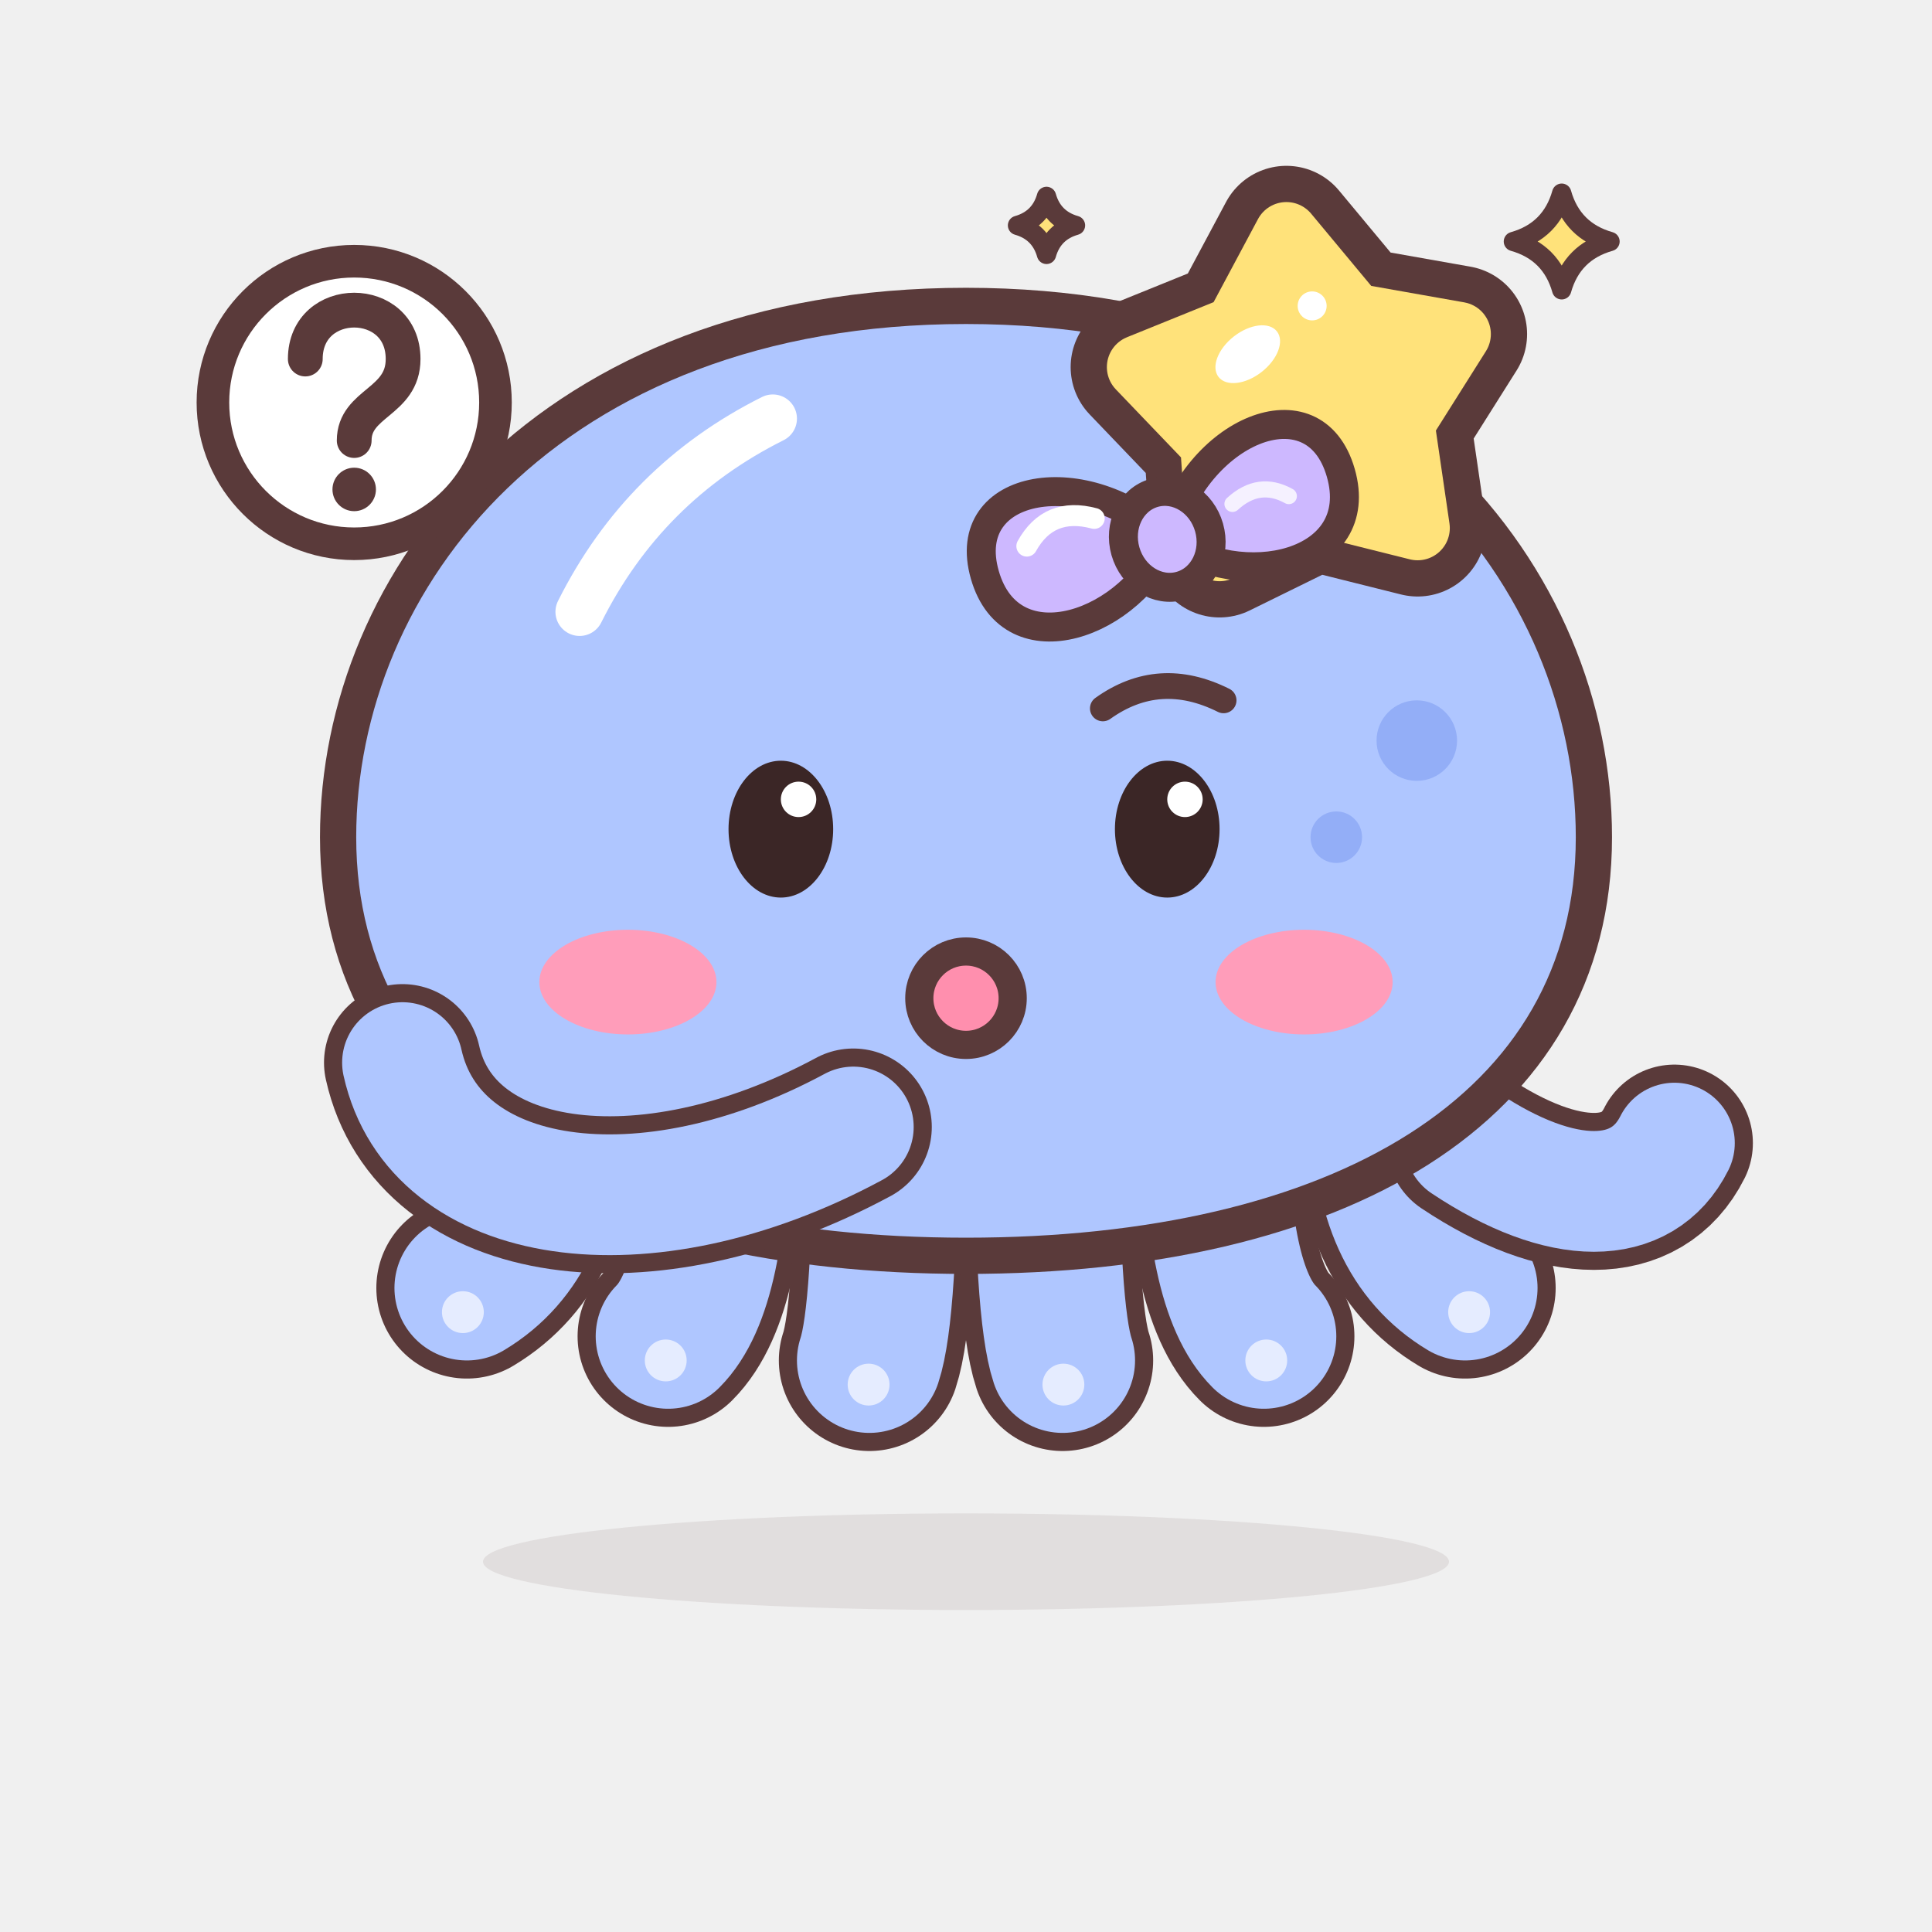
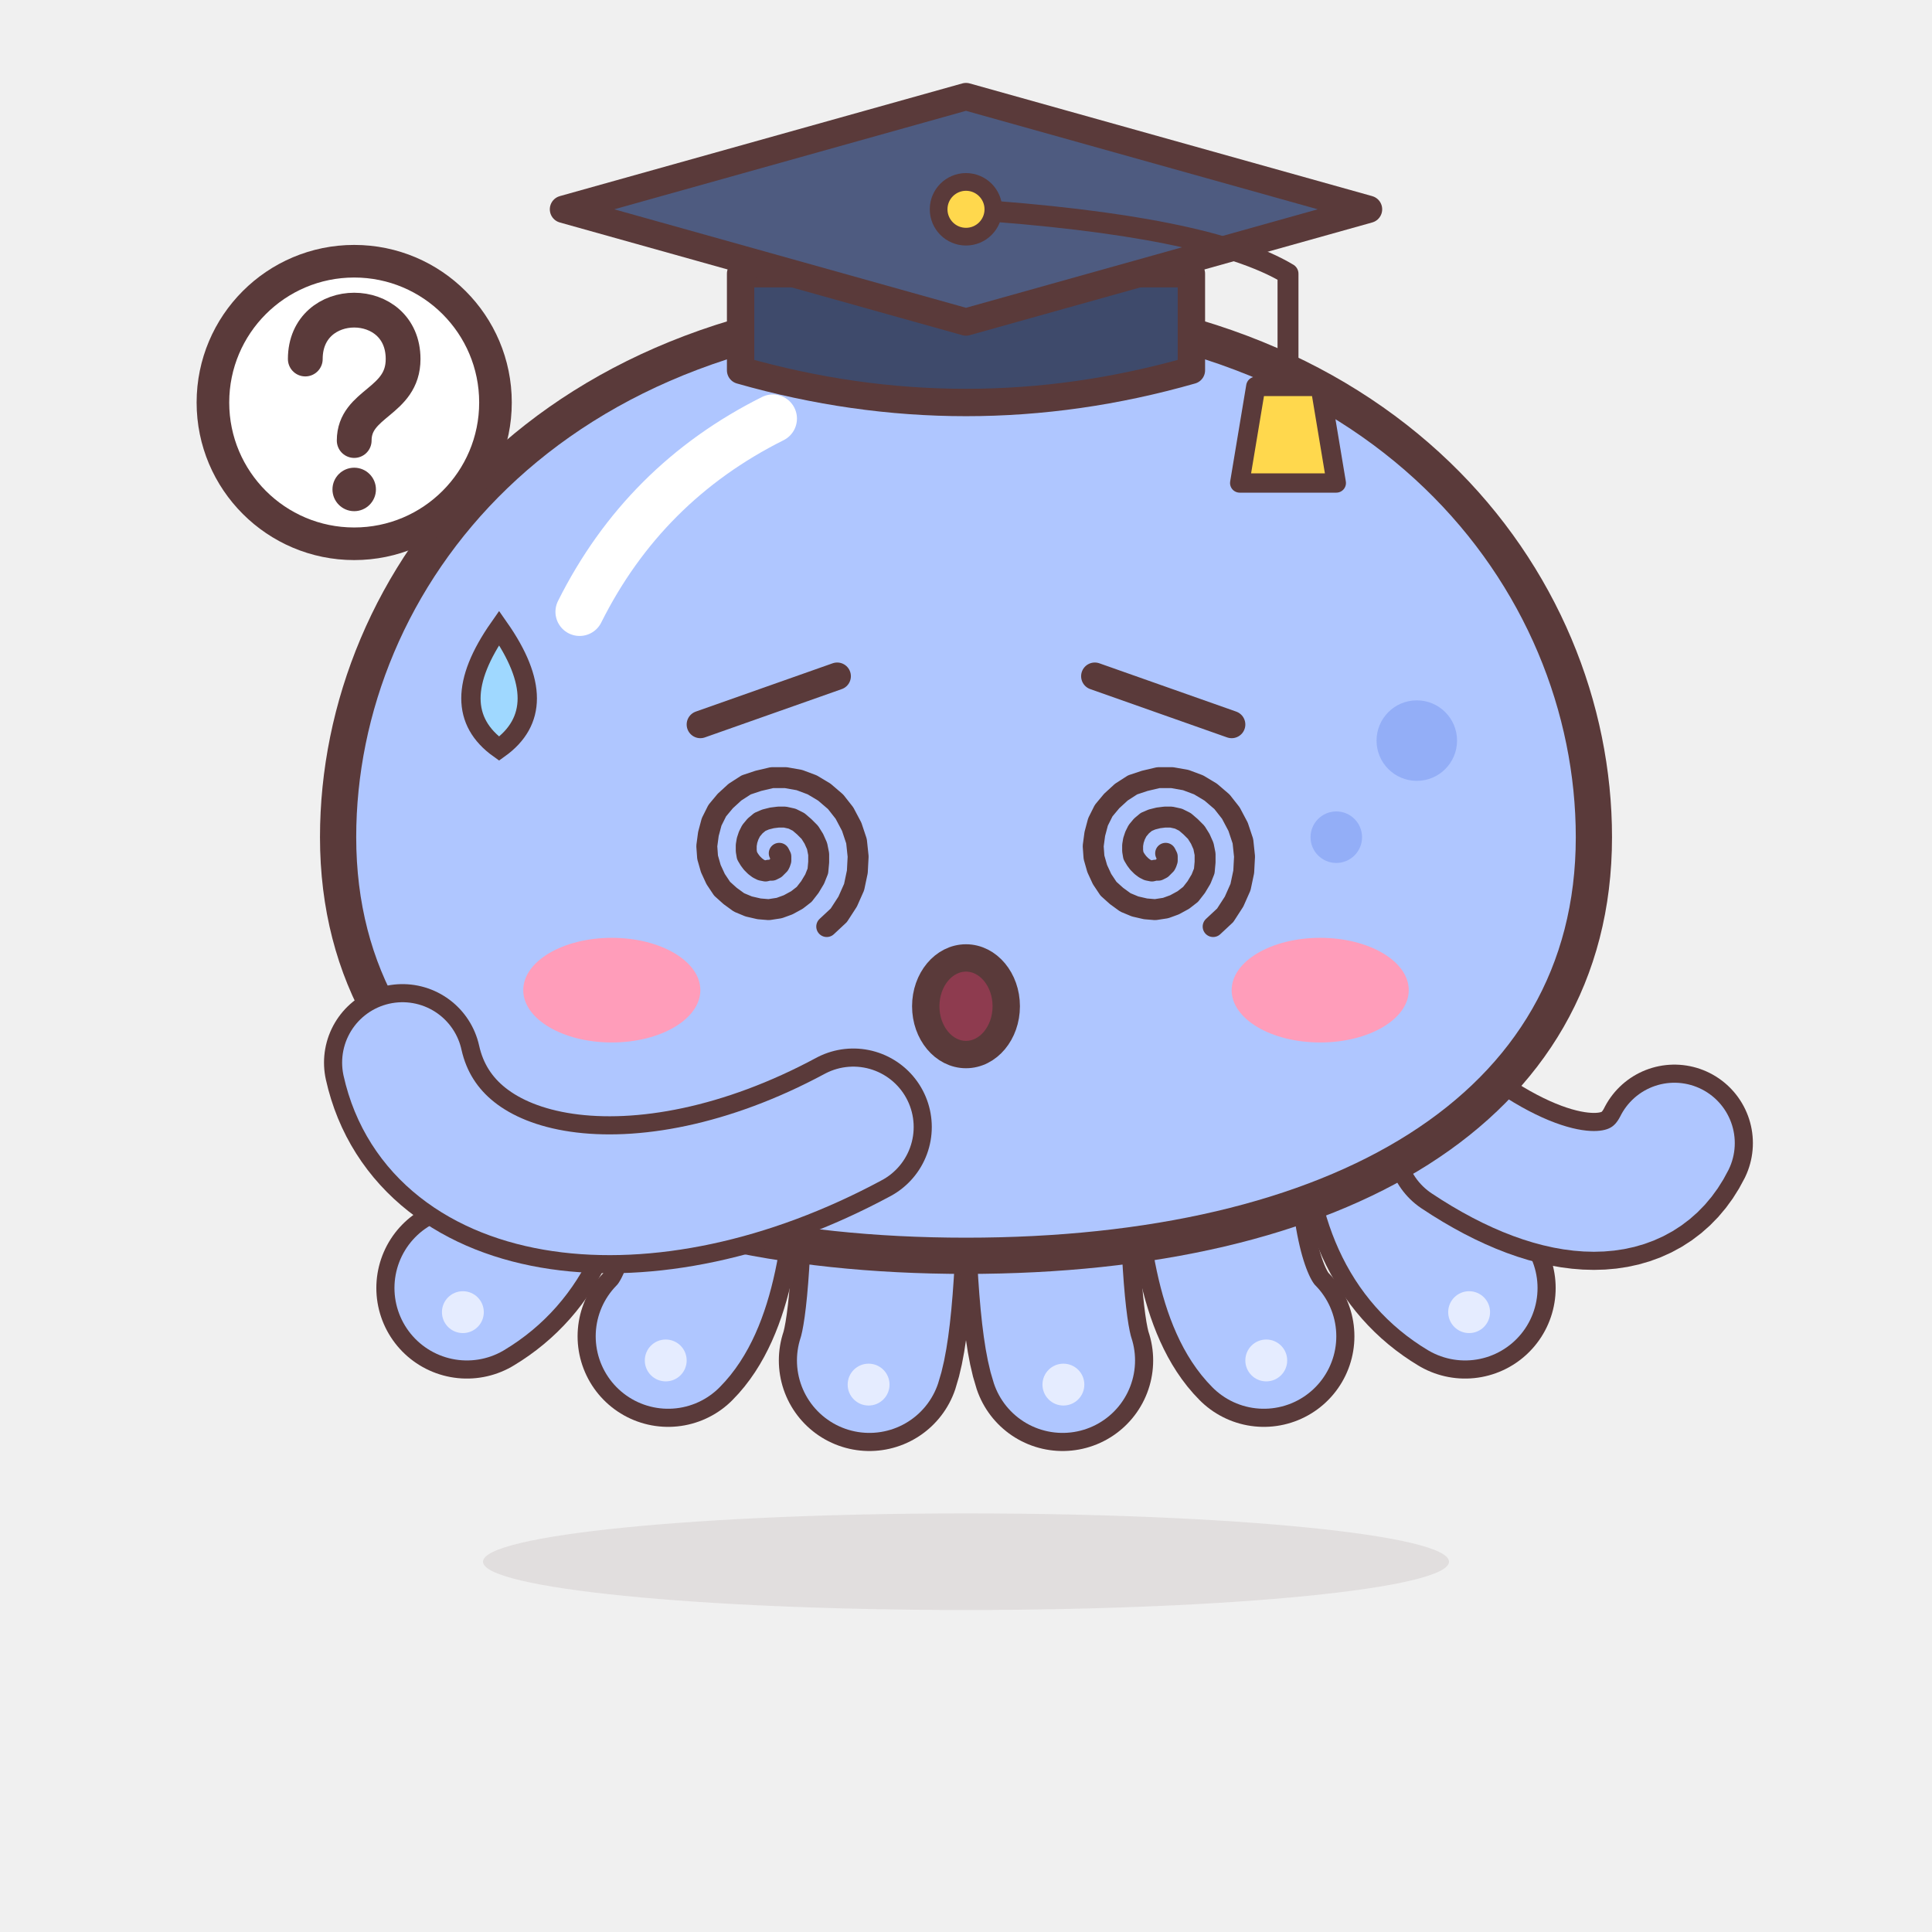
<svg xmlns="http://www.w3.org/2000/svg" viewBox="0 0 240 240" width="240" height="240">
  <ellipse cx="120" cy="194" rx="60" ry="6" fill="#5A3A3A" opacity="0.10" />
  <g fill="none" stroke-linecap="round" stroke-linejoin="round">
    <g stroke="#5A3A3A" stroke-width="22.5">
      <path d="M68 138 Q 68 154, 58 160" />
      <path d="M89 138 Q 89 160, 83 166" />
      <path d="M110 138 Q 110 163, 108 169" />
      <path d="M130 138 Q 130 163, 132 169" />
      <path d="M151 138 Q 151 160, 157 166" />
      <path d="M172 138 Q 172 154, 182 160" />
    </g>
    <g stroke="#AFC6FF" stroke-width="18">
      <path d="M68 138 Q 68 154, 58 160" />
      <path d="M89 138 Q 89 160, 83 166" />
      <path d="M110 138 Q 110 163, 108 169" />
      <path d="M130 138 Q 130 163, 132 169" />
      <path d="M151 138 Q 151 160, 157 166" />
      <path d="M172 138 Q 172 154, 182 160" />
    </g>
  </g>
  <g fill="none" stroke-linecap="round" stroke-linejoin="round">
    <g stroke="#5A3A3A" stroke-width="19.5">
      <path d="M182 142 C 194 150, 204 150, 208 142" />
    </g>
    <g stroke="#AFC6FF" stroke-width="15">
      <path d="M182 142 C 194 150, 204 150, 208 142" />
    </g>
  </g>
  <g fill="#E5ECFF">
    <circle cx="57.5" cy="163" r="2.6" />
    <circle cx="82.7" cy="169" r="2.6" />
    <circle cx="107.9" cy="172" r="2.6" />
    <circle cx="132.1" cy="172" r="2.6" />
    <circle cx="157.3" cy="169" r="2.6" />
    <circle cx="182.5" cy="163" r="2.6" />
  </g>
  <path d="M120 38 C 172 38, 198 72, 198 104 C 198 138, 166 156, 120 156 C 74 156, 42 138, 42 104 C 42 72, 68 38, 120 38 Z" fill="#AFC6FF" stroke="#5A3A3A" stroke-width="4.5" />
  <g fill="#93AEF7">
    <circle cx="176" cy="92" r="5" />
    <circle cx="166" cy="104" r="3.2" />
  </g>
-   <g>
-     <polygon points="159.8,29.1 168.2,39.2 181.2,41.5 174.2,52.6 176.1,65.6 163.3,62.4 151.5,68.2 150.6,55.1 141.5,45.6 153.6,40.7" fill="#5A3A3A" stroke="#5A3A3A" stroke-width="17.0" stroke-linejoin="round" />
-     <polygon points="159.8,29.1 168.2,39.2 181.2,41.5 174.2,52.6 176.1,65.6 163.3,62.4 151.5,68.2 150.6,55.1 141.5,45.6 153.6,40.7" fill="#FFE27A" stroke="#FFE27A" stroke-width="8" stroke-linejoin="round" />
-     <ellipse cx="155" cy="44" rx="4.6" ry="2.8" fill="#FFFFFF" transform="rotate(-38 155 44)" />
-     <circle cx="163" cy="38" r="1.8" fill="#FFFFFF" />
-     <g transform="translate(145 67) rotate(-16) scale(1.0)" stroke="#5A3A3A" stroke-width="3.60" stroke-linejoin="round">
-       <path d="M0 0 C -7 -12, -23 -14, -23 -2 C -23 10, -7 9, 0 0 Z" fill="#CDB8FF" />
-       <path d="M0 0 C -7 -12, -23 -14, -23 -2 C -23 10, -7 9, 0 0 Z" fill="#CDB8FF" transform="scale(-1 1)" />
-       <path d="M-17 -4 Q -13 -8, -8 -5" fill="none" stroke="#FFFFFF" stroke-width="2.60" stroke-linecap="round" />
-       <path d="M9 -2 Q 13 -4, 16 -1" fill="none" stroke="#FFFFFF" stroke-width="2.00" stroke-linecap="round" opacity="0.8" />
-       <ellipse cx="0" cy="0" rx="5.4" ry="6" fill="#CDB8FF" />
-     </g>
-     <path d="M194 24 Q 195.32 28.68, 200 30 Q 195.32 31.32, 194 36 Q 192.68 31.32, 188 30 Q 192.68 28.68, 194 24 Z" fill="#FFE27A" stroke="#5A3A3A" stroke-width="2.4" stroke-linejoin="round" />
-     <path d="M130 24.4 Q 130.792 27.208, 133.6 28 Q 130.792 28.792, 130 31.6 Q 129.208 28.792, 126.4 28 Q 129.208 27.208, 130 24.4 Z" fill="#FFE27A" stroke="#5A3A3A" stroke-width="2.4" stroke-linejoin="round" />
-   </g>
  <path d="M72 76 Q 80 60, 96 52" fill="none" stroke="#FFFFFF" stroke-width="6" stroke-linecap="round" />
-   <ellipse cx="78" cy="122" rx="11" ry="6.5" fill="#FF9DBA" />
-   <ellipse cx="162" cy="122" rx="11" ry="6.5" fill="#FF9DBA" />
-   <path d="M137 88 Q 144 83, 152 87" fill="none" stroke="#5A3A3A" stroke-width="3.2" stroke-linecap="round" stroke-linejoin="round" />
-   <ellipse cx="97" cy="103" rx="6.5" ry="8.5" fill="#3B2626" />
-   <circle cx="99.2" cy="99.3" r="2.2" fill="#FFFFFF" />
-   <ellipse cx="145" cy="103" rx="6.5" ry="8.5" fill="#3B2626" />
-   <circle cx="147.2" cy="99.3" r="2.2" fill="#FFFFFF" />
-   <circle cx="120" cy="124" r="5.8" fill="#FF8FAE" stroke="#5A3A3A" stroke-width="3.5" />
+   <path d="M92 34 L 92 46 Q 120 54, 148 46 L 148 34 Z" fill="#3E4A6B" stroke="#5A3A3A" stroke-width="3.4" stroke-linejoin="round" />
+   <path d="M120 12 L 170 26 L 120 40 L 70 26 Z" fill="#4E5B80" stroke="#5A3A3A" stroke-width="3.4" stroke-linejoin="round" />
+   <path d="M120 26 Q 150 28, 160 34 L 160 50" fill="none" stroke="#5A3A3A" stroke-width="2.6" stroke-linecap="round" stroke-linejoin="round" />
+   <path d="M156 48 L 164 48 L 166 60 L 154 60 Z" fill="#FFD84D" stroke="#5A3A3A" stroke-width="2.4" stroke-linejoin="round" />
+   <circle cx="120" cy="26" r="3.4" fill="#FFD84D" stroke="#5A3A3A" stroke-width="2.2" />
+   <ellipse cx="76" cy="123" rx="11" ry="6.5" fill="#FF9DBA" />
+   <ellipse cx="164" cy="123" rx="11" ry="6.5" fill="#FF9DBA" />
+   <path d="M87 90 L 104 84" fill="none" stroke="#5A3A3A" stroke-width="3.4" stroke-linecap="round" stroke-linejoin="round" />
+   <path d="M153 90 L 136 84" fill="none" stroke="#5A3A3A" stroke-width="3.4" stroke-linecap="round" stroke-linejoin="round" />
+   <path d="M96.8 106.0 L 96.9 106.2 L 97.0 106.4 L 97.0 106.6 L 97.0 106.9 L 96.9 107.2 L 96.8 107.4 L 96.5 107.7 L 96.3 107.9 L 95.9 108.1 L 95.5 108.1 L 95.1 108.2 L 94.6 108.1 L 94.2 107.9 L 93.8 107.6 L 93.4 107.2 L 93.1 106.8 L 92.8 106.3 L 92.7 105.7 L 92.7 105.0 L 92.8 104.4 L 93.0 103.8 L 93.3 103.2 L 93.8 102.6 L 94.4 102.1 L 95.1 101.8 L 95.9 101.6 L 96.7 101.5 L 97.5 101.5 L 98.4 101.7 L 99.2 102.1 L 99.9 102.7 L 100.6 103.4 L 101.1 104.2 L 101.5 105.1 L 101.7 106.1 L 101.7 107.1 L 101.6 108.2 L 101.2 109.2 L 100.6 110.2 L 99.9 111.1 L 99.0 111.8 L 97.9 112.4 L 96.8 112.8 L 95.5 113.0 L 94.3 112.9 L 93.0 112.6 L 91.8 112.1 L 90.7 111.3 L 89.7 110.4 L 88.9 109.2 L 88.3 107.9 L 87.9 106.5 L 87.8 105.1 L 88.0 103.6 L 88.4 102.1 L 89.1 100.7 L 90.1 99.5 L 91.3 98.4 L 92.7 97.5 L 94.2 97.0 L 95.9 96.6 L 97.6 96.6 L 99.3 96.9 L 100.9 97.5 L 102.4 98.4 L 103.8 99.6 L 104.9 101.0 L 105.8 102.7 L 106.4 104.5 L 106.6 106.4 L 106.5 108.3 L 106.1 110.2 L 105.3 112.0 L 104.2 113.7 L 102.7 115.1" fill="none" stroke="#5A3A3A" stroke-width="2.6" stroke-linecap="round" stroke-linejoin="round" />
+   <path d="M144.8 106.0 L 144.9 106.2 L 145.0 106.4 L 145.0 106.6 L 145.0 106.9 L 144.9 107.2 L 144.8 107.4 L 144.5 107.7 L 144.3 107.9 L 143.9 108.1 L 143.5 108.1 L 143.1 108.2 L 142.6 108.1 L 142.2 107.9 L 141.8 107.6 L 141.4 107.2 L 141.1 106.8 L 140.8 106.3 L 140.7 105.7 L 140.7 105.0 L 140.8 104.4 L 141.0 103.8 L 141.3 103.2 L 141.8 102.6 L 142.4 102.1 L 143.1 101.8 L 143.9 101.6 L 144.7 101.5 L 145.5 101.5 L 146.4 101.7 L 147.2 102.1 L 147.9 102.7 L 148.6 103.4 L 149.1 104.2 L 149.5 105.1 L 149.7 106.1 L 149.7 107.1 L 149.6 108.2 L 149.2 109.2 L 148.6 110.2 L 147.9 111.1 L 147.0 111.8 L 145.9 112.4 L 144.8 112.8 L 143.5 113.0 L 142.3 112.9 L 141.0 112.6 L 139.8 112.1 L 138.7 111.3 L 137.7 110.4 L 136.9 109.2 L 136.3 107.9 L 135.9 106.5 L 135.8 105.1 L 136.0 103.6 L 136.4 102.1 L 137.1 100.7 L 138.1 99.5 L 139.3 98.4 L 140.7 97.5 L 142.2 97.0 L 143.9 96.6 L 145.6 96.6 L 147.3 96.9 L 148.9 97.5 L 150.4 98.4 L 151.8 99.6 L 152.9 101.0 L 153.8 102.7 L 154.4 104.5 L 154.6 106.4 L 154.5 108.3 L 154.1 110.2 L 153.3 112.0 L 152.2 113.7 L 150.7 115.1" fill="none" stroke="#5A3A3A" stroke-width="2.6" stroke-linecap="round" stroke-linejoin="round" />
+   <ellipse cx="120" cy="125" rx="5" ry="6" fill="#8E3B4F" stroke="#5A3A3A" stroke-width="3.4" />
+   <path d="M62 78 q 7 10 0 15 q -7 -5 0 -15 z" fill="#9FD8FF" stroke="#5A3A3A" stroke-width="2.4" />
  <g transform="translate(44 50) scale(1.35) translate(-44 -50)">
    <circle cx="44" cy="50" r="13" fill="#FFFFFF" stroke="#5A3A3A" stroke-width="3" />
    <path d="M39.5 46 C 39.5 40, 48.5 40, 48.5 46 C 48.5 50, 44 50, 44 53.5" fill="none" stroke="#5A3A3A" stroke-width="3.2" stroke-linecap="round" stroke-linejoin="round" />
    <circle cx="44" cy="58" r="2" fill="#5A3A3A" />
  </g>
  <g fill="none" stroke-linecap="round" stroke-linejoin="round">
    <g stroke="#5A3A3A" stroke-width="19.5">
      <path d="M50 132 C 54 150, 80 154, 106 140" />
    </g>
    <g stroke="#AFC6FF" stroke-width="15">
      <path d="M50 132 C 54 150, 80 154, 106 140" />
    </g>
  </g>
</svg>
